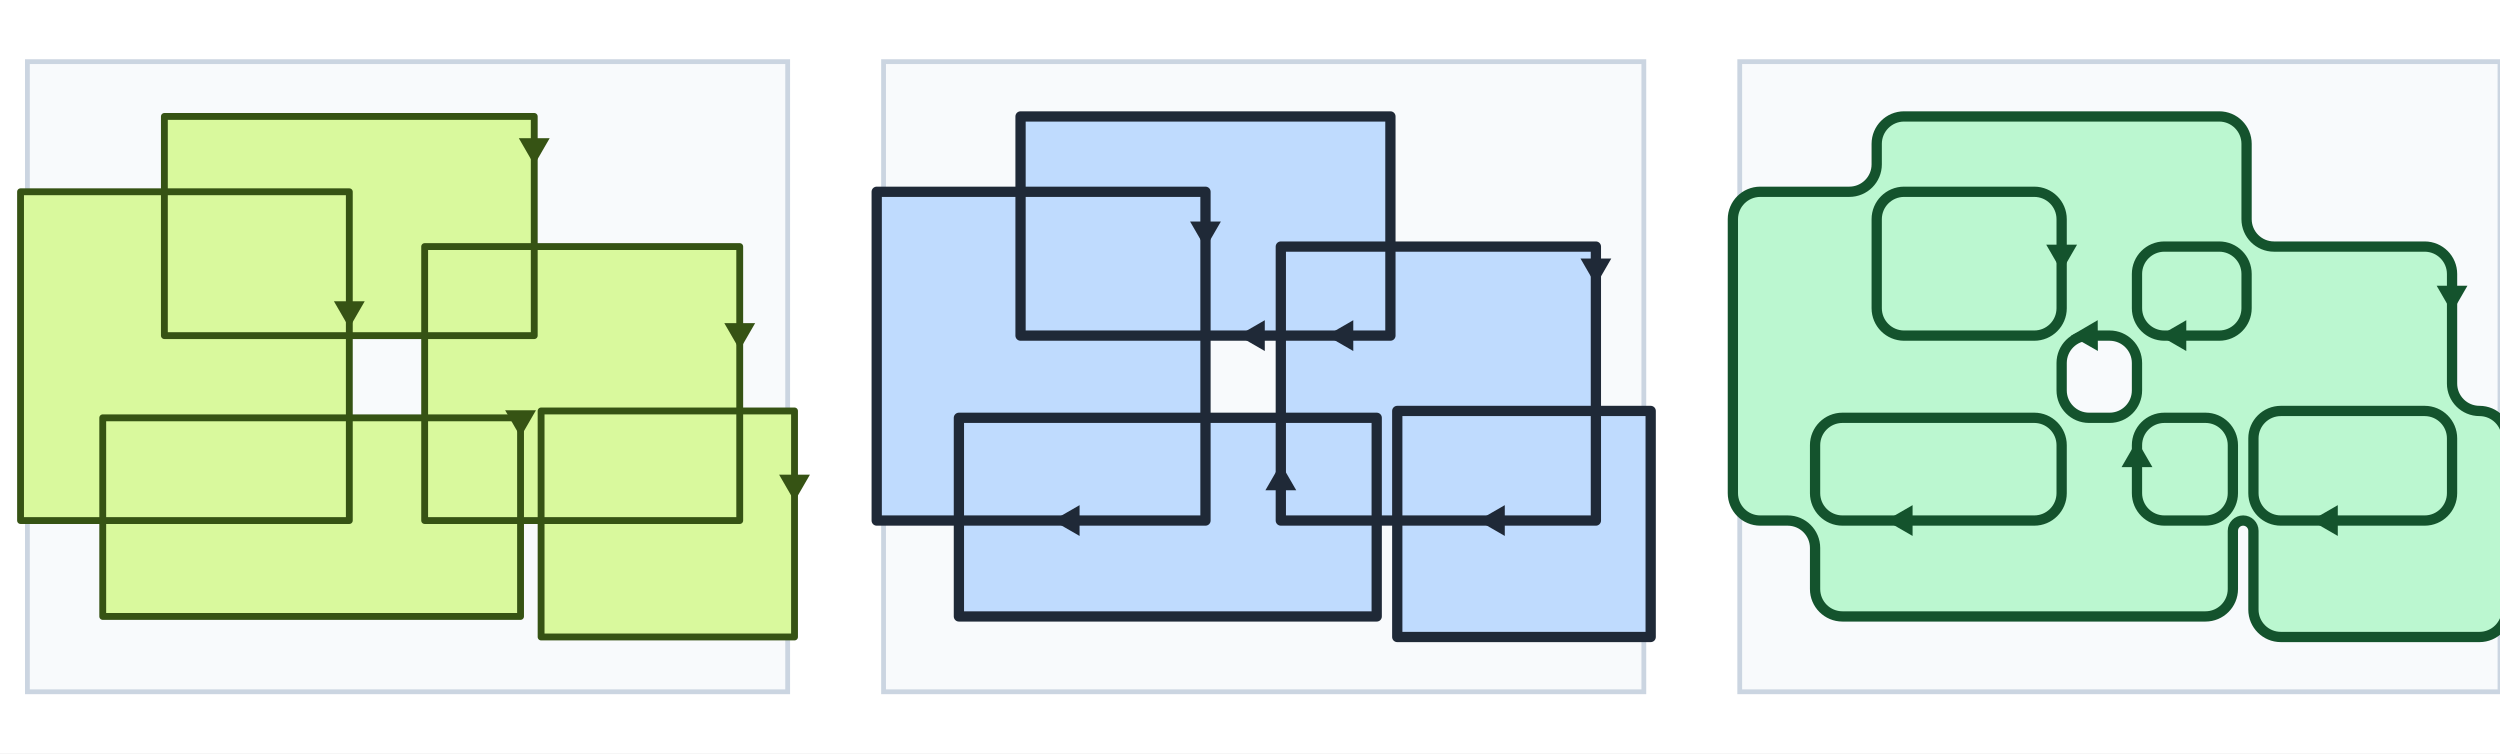
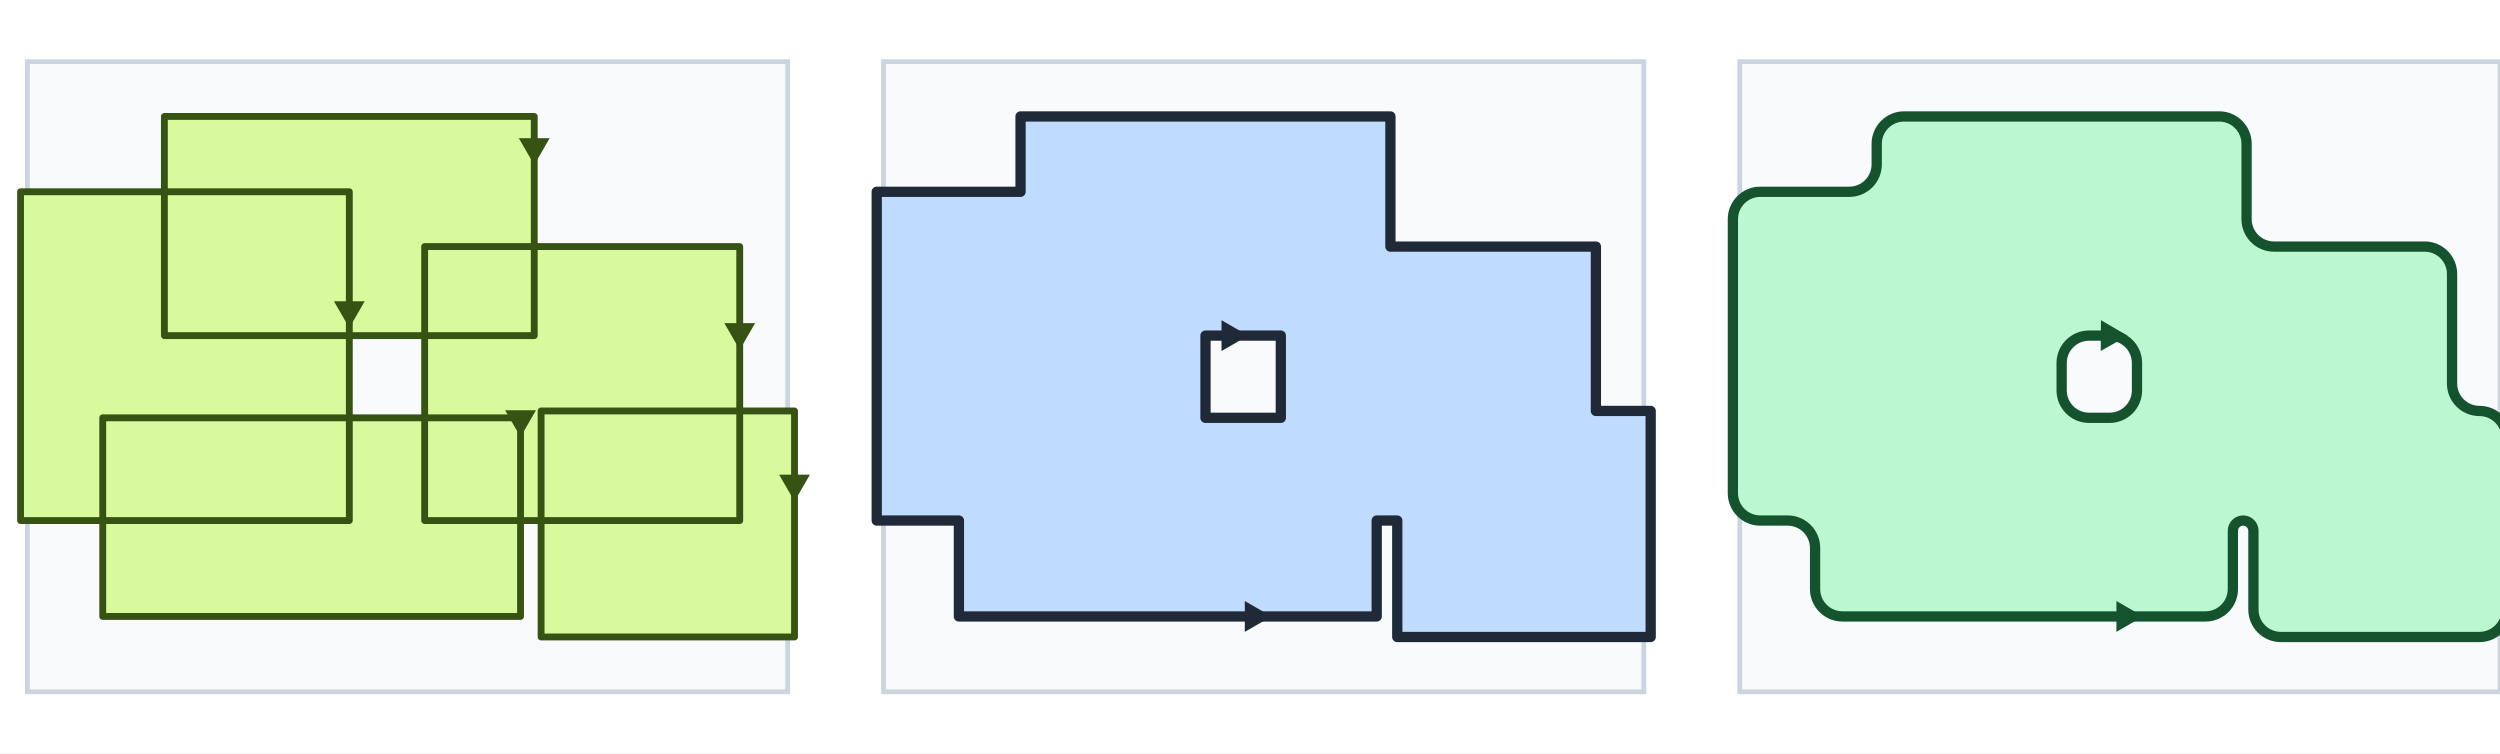
<svg xmlns="http://www.w3.org/2000/svg" viewBox="0 0 730 220" width="730" height="220">
  <rect x="0" y="0" width="730" height="220" style="fill: #ffffff" />
  <rect x="8" y="18" width="222" height="184" style="fill: #f8fafc; stroke: #cbd5e1; stroke-width: 1.4" />
  <rect x="258" y="18" width="222" height="184" style="fill: #f8fafc; stroke: #cbd5e1; stroke-width: 1.4" />
  <rect x="508" y="18" width="222" height="184" style="fill: #f8fafc; stroke: #cbd5e1; stroke-width: 1.4" />
  <path d="M 6 56 H 102 V 152 H 6 Z M 48 34 H 156 V 98 H 48 Z M 124 72 H 216 V 152 H 124 Z M 30 122 H 152 V 180 H 30 Z M 158 120 H 232 V 186 H 158 Z" style="fill: #d9f99d; stroke: #365314; stroke-width: 2; stroke-linejoin: round" />
  <path d="M 102 95.756 L 97.5 87.962 H 106.5 Z" style="fill: #365314; stroke: none" />
  <path d="M 156 48.156 L 151.5 40.362 H 160.5 Z" style="fill: #365314; stroke: none" />
  <path d="M 216 102.156 L 211.5 94.362 H 220.5 Z" style="fill: #365314; stroke: none" />
  <path d="M 152 127.596 L 147.5 119.802 H 156.5 Z" style="fill: #365314; stroke: none" />
  <path d="M 232 146.396 L 227.5 138.602 H 236.5 Z" style="fill: #365314; stroke: none" />
-   <path d="M 256 56 H 298 V 34 H 406 V 72 H 466 V 120 H 482 V 186 H 408 V 152 H 402 V 180 H 280 V 152 H 256 Z M 466 120 V 152 H 408 V 120 Z M 402 152 H 374 V 122 H 402 Z M 374 122 V 98 H 352 V 122 Z M 352 122 V 152 H 280 V 122 Z M 406 72 V 98 H 374 V 72 Z M 298 56 H 352 V 98 H 298 Z" style="fill: #bfdbfe; stroke: #1f2937; stroke-width: 3; stroke-linejoin: round" />
-   <path d="M 466 83.276 L 461.5 75.482 H 470.5 Z" style="fill: #1f2937; stroke: none" />
-   <path d="M 431.604 152 L 439.398 147.5 V 156.5 Z" style="fill: #1f2937; stroke: none" />
-   <path d="M 374 135.364 L 378.5 143.158 H 369.5 Z" style="fill: #1f2937; stroke: none" />
-   <path d="M 361.524 98 L 369.318 93.5 V 102.5 Z" style="fill: #1f2937; stroke: none" />
-   <path d="M 307.444 152 L 315.238 147.5 V 156.5 Z" style="fill: #1f2937; stroke: none" />
-   <path d="M 387.364 98 L 395.158 93.5 V 102.5 Z" style="fill: #1f2937; stroke: none" />
-   <path d="M 352 72.476 L 347.5 64.682 H 356.5 Z" style="fill: #1f2937; stroke: none" />
-   <path d="M 514 56 H 540 A 8 8 0 0 0 548 48 V 42 A 8 8 0 0 1 556 34 H 648 A 8 8 0 0 1 656 42 V 64 A 8 8 0 0 0 664 72 H 708 A 8 8 0 0 1 716 80 V 112 A 8 8 0 0 0 724 120 H 724 A 8 8 0 0 1 732 128 V 178 A 8 8 0 0 1 724 186 H 666 A 8 8 0 0 1 658 178 V 155 A 3 3 0 0 0 655 152 H 655 A 3 3 0 0 0 652 155 V 172 A 8 8 0 0 1 644 180 H 538 A 8 8 0 0 1 530 172 V 160 A 8 8 0 0 0 522 152 H 514 A 8 8 0 0 1 506 144 V 64 A 8 8 0 0 1 514 56 Z M 716 128 V 144 A 8 8 0 0 1 708 152 H 666 A 8 8 0 0 1 658 144 V 128 A 8 8 0 0 1 666 120 H 708 A 8 8 0 0 1 716 128 Z M 644 152 H 632 A 8 8 0 0 1 624 144 V 130 A 8 8 0 0 1 632 122 H 644 A 8 8 0 0 1 652 130 V 144 A 8 8 0 0 1 644 152 Z M 624 114 V 106 A 8 8 0 0 0 616 98 H 610 A 8 8 0 0 0 602 106 V 114 A 8 8 0 0 0 610 122 H 616 A 8 8 0 0 0 624 114 Z M 602 130 V 144 A 8 8 0 0 1 594 152 H 538 A 8 8 0 0 1 530 144 V 130 A 8 8 0 0 1 538 122 H 594 A 8 8 0 0 1 602 130 Z M 656 80 V 90 A 8 8 0 0 1 648 98 H 632 A 8 8 0 0 1 624 90 V 80 A 8 8 0 0 1 632 72 H 648 A 8 8 0 0 1 656 80 Z M 556 56 H 594 A 8 8 0 0 1 602 64 V 90 A 8 8 0 0 1 594 98 H 556 A 8 8 0 0 1 548 90 V 64 A 8 8 0 0 1 556 56 Z" style="fill: #bbf7d0; stroke: #14532d; stroke-width: 3; stroke-linejoin: round" />
-   <path d="M 716 91.225 L 711.5 83.43 H 720.5 Z" style="fill: #14532d; stroke: none" />
-   <path d="M 674.84 152 L 682.634 147.5 V 156.5 Z" style="fill: #14532d; stroke: none" />
-   <path d="M 624 128.6 L 628.5 136.394 H 619.5 Z" style="fill: #14532d; stroke: none" />
-   <path d="M 604.76 98.029 L 612.529 93.486 L 612.579 102.486 Z" style="fill: #14532d; stroke: none" />
-   <path d="M 550.68 152 L 558.474 147.5 V 156.5 Z" style="fill: #14532d; stroke: none" />
-   <path d="M 630.6 98 L 638.394 93.5 V 102.5 Z" style="fill: #14532d; stroke: none" />
-   <path d="M 602 79.24 L 597.5 71.446 H 606.5 Z" style="fill: #14532d; stroke: none" />
+   <path d="M 298 56 H 256 V 152 H 280 V 180 H 402 V 152 H 408 V 186 H 482 V 120 H 466 V 72 H 406 V 34 H 298 Z M 352 122 V 98 H 374 V 122 Z" style="fill: #bfdbfe; stroke: #1f2937; stroke-width: 3; stroke-linejoin: round" />
+   <path d="M 371.276 180 L 363.482 184.5 V 175.5 Z" style="fill: #1f2937; stroke: none" />
+   <path d="M 364.476 98 L 356.682 102.5 V 93.5 Z" style="fill: #1f2937; stroke: none" />
+   <path d="M 540 56 H 514 A 8 8 0 0 0 506 64 V 144 A 8 8 0 0 0 514 152 H 522 A 8 8 0 0 1 530 160 V 172 A 8 8 0 0 0 538 180 H 644 A 8 8 0 0 0 652 172 V 155 A 3 3 0 0 1 655 152 H 655 A 3 3 0 0 1 658 155 V 178 A 8 8 0 0 0 666 186 H 724 A 8 8 0 0 0 732 178 V 128 A 8 8 0 0 0 724 120 H 724 A 8 8 0 0 1 716 112 V 80 A 8 8 0 0 0 708 72 H 664 A 8 8 0 0 1 656 64 V 42 A 8 8 0 0 0 648 34 H 556 A 8 8 0 0 0 548 42 V 48 A 8 8 0 0 1 540 56 Z M 602 114 V 106 A 8 8 0 0 1 610 98 H 616 A 8 8 0 0 1 624 106 V 114 A 8 8 0 0 1 616 122 H 610 A 8 8 0 0 1 602 114 Z" style="fill: #bbf7d0; stroke: #14532d; stroke-width: 3; stroke-linejoin: round" />
+   <path d="M 625.791 180 L 617.997 184.5 V 175.5 Z" style="fill: #14532d; stroke: none" />
+   <path d="M 621.24 98.029 L 613.421 102.486 L 613.471 93.486 Z" style="fill: #14532d; stroke: none" />
</svg>
